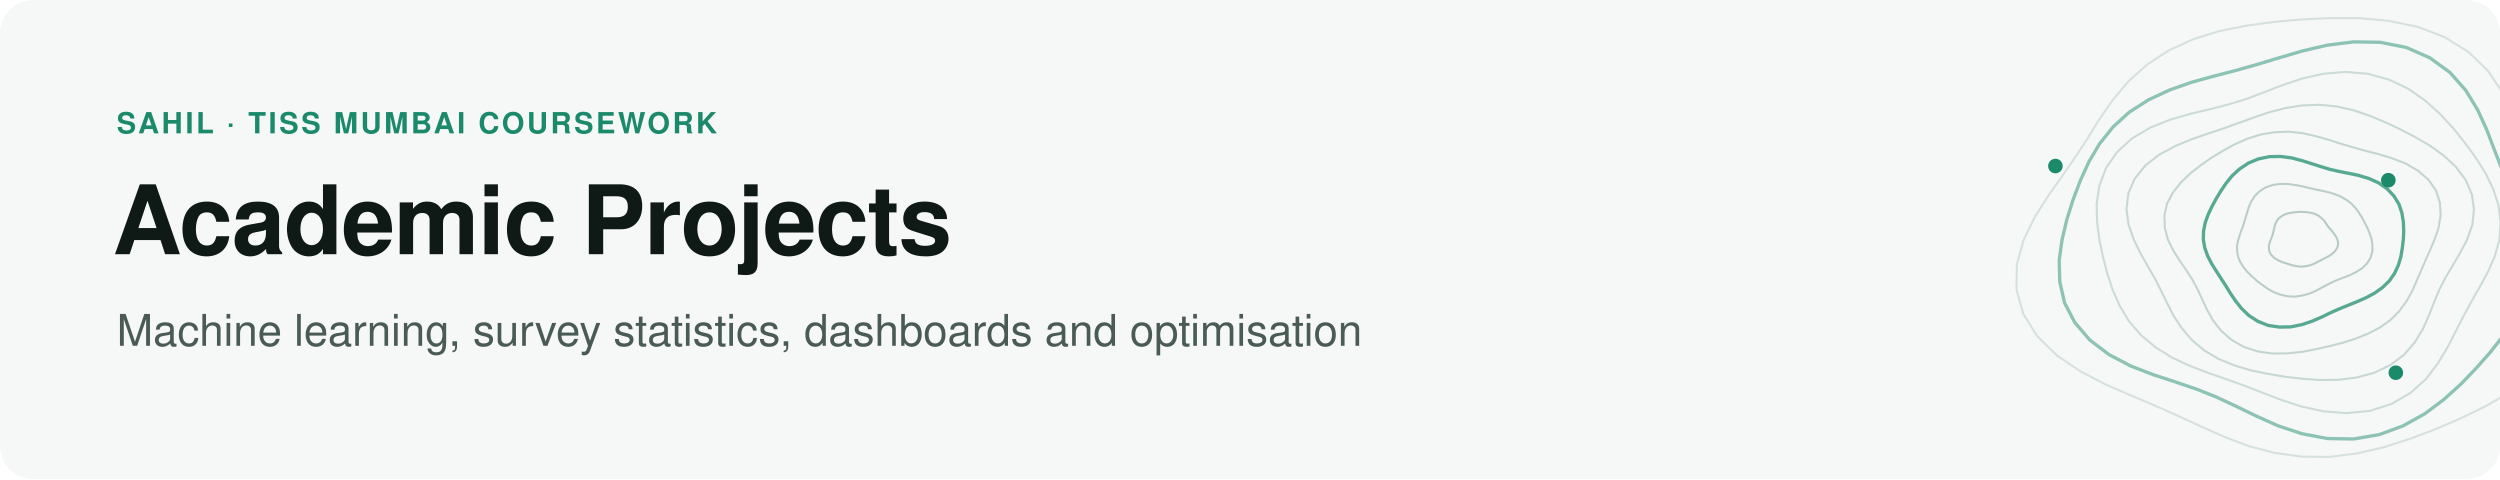
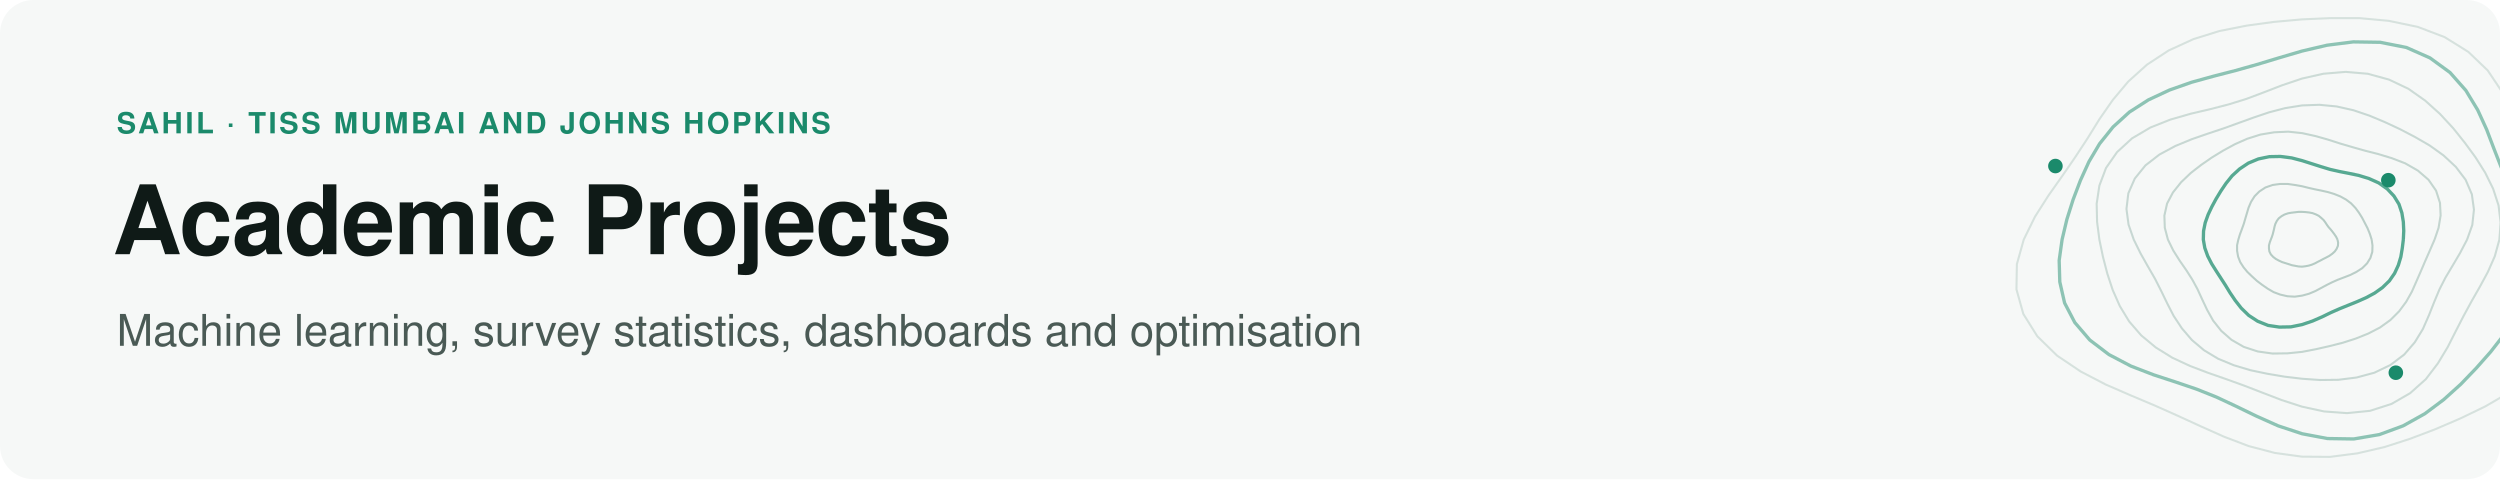
<svg xmlns="http://www.w3.org/2000/svg" viewBox="0 0 1200 230" width="1200" height="230" role="img" aria-label="Academic Projects">
  <rect width="1200" height="230" rx="16" fill="#f6f8f7" />
  <polyline points="1122.0,115.0 1122.3,116.5 1122.2,118.0 1121.6,119.4 1120.7,120.7 1119.5,121.8 1118.1,122.8 1116.6,123.6 1115.2,124.3 1113.9,125.0 1112.5,125.7 1111.2,126.4 1109.8,127.0 1108.2,127.5 1106.6,127.8 1105.0,128.0 1103.3,127.9 1101.7,127.6 1100.1,127.3 1098.6,126.8 1097.0,126.3 1095.4,125.8 1093.9,125.1 1092.4,124.3 1091.1,123.3 1090.0,122.1 1089.3,120.7 1089.1,119.2 1089.1,117.8 1089.5,116.3 1090.0,115.0 1090.5,113.7 1090.9,112.5 1091.2,111.3 1091.5,110.1 1091.8,108.7 1092.2,107.4 1092.9,106.0 1093.8,104.8 1095.1,103.8 1096.5,103.0 1098.2,102.4 1099.9,102.1 1101.6,101.9 1103.3,101.7 1105.0,101.7 1106.7,101.8 1108.4,102.0 1110.0,102.3 1111.6,102.9 1113.0,103.6 1114.2,104.6 1115.3,105.6 1116.2,106.8 1116.9,107.9 1117.7,109.0 1118.6,110.0 1119.5,111.1 1120.4,112.3 1121.3,113.6 1122.0,115.0" fill="none" stroke="#a9c2ba" stroke-width="1" opacity="0.84" />
  <polyline points="1138.4,115.0 1138.8,117.9 1138.7,120.9 1137.8,123.8 1136.2,126.4 1133.9,128.7 1131.1,130.5 1128.1,132.0 1125.0,133.2 1122.1,134.3 1119.4,135.5 1116.8,136.8 1114.2,138.2 1111.4,139.7 1108.3,141.0 1105.0,141.9 1101.5,142.4 1098.0,142.2 1094.5,141.4 1091.3,140.2 1088.4,138.5 1085.8,136.7 1083.3,134.8 1081.0,132.7 1078.8,130.6 1076.9,128.3 1075.3,125.8 1074.3,123.2 1073.8,120.4 1073.8,117.7 1074.4,115.0 1075.2,112.4 1076.1,110.0 1077.0,107.5 1077.7,105.1 1078.5,102.4 1079.3,99.7 1080.5,96.9 1082.2,94.2 1084.5,91.9 1087.4,90.0 1090.8,88.8 1094.4,88.3 1098.1,88.3 1101.6,88.8 1105.0,89.4 1108.2,90.2 1111.3,90.9 1114.3,91.5 1117.4,92.2 1120.4,93.1 1123.4,94.3 1126.1,95.8 1128.5,97.6 1130.6,99.8 1132.3,102.1 1133.8,104.5 1135.1,107.0 1136.4,109.5 1137.5,112.2 1138.4,115.0" fill="none" stroke="#a9c2ba" stroke-width="1" opacity="0.78" />
  <polyline points="1153.6,115.0 1153.1,119.1 1152.4,123.3 1151.2,127.3 1149.4,131.2 1146.9,134.8 1143.6,138.0 1139.8,140.7 1135.7,142.9 1131.4,144.8 1127.2,146.5 1123.0,148.2 1118.9,150.0 1114.6,152.1 1110.0,154.1 1105.0,155.8 1099.6,156.9 1094.1,157.0 1088.7,156.2 1083.7,154.2 1079.4,151.4 1075.8,147.9 1072.9,144.2 1070.4,140.5 1068.2,136.9 1066.0,133.5 1063.8,130.1 1061.6,126.6 1059.7,122.9 1058.3,119.0 1057.6,115.0 1057.7,110.9 1058.5,106.9 1059.9,103.0 1061.7,99.2 1063.7,95.5 1066.0,91.7 1068.5,88.0 1071.4,84.4 1075.0,81.1 1079.2,78.3 1084.0,76.3 1089.2,75.2 1094.6,75.1 1100.0,75.8 1105.0,77.1 1109.7,78.6 1114.1,80.0 1118.4,81.3 1122.8,82.3 1127.4,83.2 1132.2,84.2 1137.1,85.7 1141.8,87.8 1145.9,90.7 1149.1,94.1 1151.5,98.0 1152.9,102.2 1153.6,106.5 1153.8,110.8 1153.6,115.0" fill="none" stroke="#1b8a6b" stroke-width="1.6" opacity="0.72" />
  <polyline points="1168.6,115.0 1166.3,120.3 1164.1,125.3 1162.0,130.2 1159.9,135.0 1157.7,140.0 1155.0,144.8 1151.6,149.4 1147.4,153.6 1142.4,157.2 1136.8,160.1 1130.8,162.5 1124.6,164.5 1118.3,166.1 1111.7,167.6 1105.0,168.9 1098.0,169.6 1090.8,169.7 1083.7,168.7 1077.0,166.5 1071.1,163.1 1066.2,158.8 1062.3,153.9 1059.4,148.7 1057.0,143.6 1054.8,138.8 1052.3,134.2 1049.5,129.8 1046.3,125.2 1043.2,120.3 1040.6,115.0 1039.1,109.3 1038.9,103.5 1040.2,97.7 1043.0,92.4 1046.9,87.5 1051.5,83.1 1056.5,79.2 1061.7,75.6 1067.1,72.3 1072.8,69.2 1078.7,66.6 1085.0,64.6 1091.6,63.5 1098.4,63.2 1105.0,63.9 1111.4,65.3 1117.4,67.0 1123.3,68.9 1129.1,70.6 1135.1,72.3 1141.4,73.9 1148.0,75.9 1154.5,78.4 1160.6,81.9 1165.7,86.3 1169.3,91.5 1171.2,97.4 1171.5,103.4 1170.5,109.4 1168.6,115.0" fill="none" stroke="#a9c2ba" stroke-width="1" opacity="0.66" />
  <polyline points="1184.2,115.0 1180.8,121.5 1177.2,127.6 1173.8,133.3 1170.9,139.0 1168.4,145.0 1165.9,151.3 1163.0,157.9 1159.1,164.3 1154.0,170.2 1147.4,175.2 1139.7,178.9 1131.2,181.2 1122.4,182.3 1113.6,182.4 1105.0,181.8 1096.6,180.8 1088.3,179.4 1080.2,177.7 1072.2,175.3 1064.7,172.2 1057.9,168.1 1052.1,163.2 1047.3,157.6 1043.4,151.7 1040.3,145.7 1037.4,139.7 1034.4,133.8 1031.0,127.9 1027.5,121.7 1024.2,115.0 1021.7,107.8 1020.7,100.3 1021.6,92.8 1024.7,85.7 1029.8,79.4 1036.5,74.2 1044.1,70.1 1052.1,66.8 1059.9,64.1 1067.4,61.6 1074.6,59.0 1081.8,56.4 1089.2,53.9 1096.9,51.9 1105.0,50.6 1113.3,50.3 1121.6,51.1 1129.6,52.9 1137.3,55.5 1144.7,58.6 1152.0,62.0 1159.1,65.7 1166.2,69.8 1172.9,74.6 1178.8,80.1 1183.5,86.3 1186.5,93.3 1187.5,100.6 1186.7,108.0 1184.2,115.0" fill="none" stroke="#a9c2ba" stroke-width="1" opacity="0.60" />
  <polyline points="1199.7,115.0 1197.5,123.0 1194.2,130.5 1190.3,137.7 1186.3,144.7 1182.5,151.7 1178.8,158.9 1174.9,166.6 1170.2,174.4 1164.4,182.0 1156.9,188.7 1147.9,193.9 1137.6,197.2 1126.6,198.3 1115.6,197.5 1105.0,195.2 1095.1,192.0 1086.0,188.5 1077.2,185.1 1068.6,182.0 1060.0,179.0 1051.3,175.7 1042.7,171.7 1034.8,166.8 1027.8,161.0 1022.0,154.3 1017.5,146.9 1014.1,139.2 1011.5,131.3 1009.4,123.2 1007.7,115.0 1006.6,106.5 1006.4,97.8 1007.7,89.1 1010.9,80.6 1016.2,73.0 1023.4,66.4 1032.2,61.2 1041.8,57.4 1051.5,54.6 1060.9,52.4 1069.8,50.1 1078.2,47.5 1086.7,44.3 1095.5,40.9 1105.0,37.7 1115.2,35.4 1125.9,34.5 1136.5,35.4 1146.7,38.2 1156.0,42.6 1164.1,48.3 1171.2,54.7 1177.5,61.5 1183.1,68.5 1188.3,75.6 1192.9,82.9 1196.7,90.6 1199.3,98.6 1200.3,106.8 1199.7,115.0" fill="none" stroke="#a9c2ba" stroke-width="1" opacity="0.54" />
  <polyline points="1213.8,115.0 1214.9,124.5 1214.2,134.0 1211.6,143.4 1207.3,152.4 1201.8,160.8 1195.5,168.9 1188.6,176.7 1181.2,184.4 1173.0,191.8 1163.9,198.6 1153.5,204.4 1142.1,208.6 1129.8,210.7 1117.2,210.5 1105.0,208.2 1093.5,204.4 1083.0,199.7 1073.3,195.0 1063.9,190.6 1054.4,186.8 1044.4,183.4 1033.7,179.9 1022.8,175.7 1012.3,170.2 1003.1,163.2 995.9,154.8 991.0,145.4 988.7,135.3 988.4,125.0 989.8,115.0 992.1,105.3 995.1,95.8 998.6,86.6 1002.7,77.6 1007.8,69.0 1014.3,60.9 1022.1,53.8 1031.3,47.9 1041.4,43.2 1051.9,39.5 1062.4,36.6 1072.9,33.9 1083.2,31.0 1093.8,27.8 1105.0,24.5 1117.0,21.7 1129.6,20.1 1142.5,20.3 1155.1,22.8 1166.4,27.8 1176.0,34.8 1183.6,43.4 1189.3,52.8 1193.6,62.2 1197.1,71.4 1200.5,80.1 1204.1,88.6 1207.8,97.1 1211.2,105.8 1213.8,115.0" fill="none" stroke="#1b8a6b" stroke-width="1.6" opacity="0.48" />
  <polyline points="1227.4,115.0 1231.4,125.9 1233.7,137.4 1233.4,149.2 1230.1,160.7 1223.8,171.2 1215.0,180.5 1204.4,188.4 1192.9,195.1 1181.1,200.8 1169.0,206.0 1156.9,210.6 1144.5,214.6 1131.6,217.6 1118.4,219.3 1105.0,219.2 1091.9,217.4 1079.3,214.1 1067.5,209.6 1056.3,204.6 1045.4,199.6 1034.4,194.7 1022.8,189.8 1010.8,184.6 998.7,178.3 987.4,170.7 977.9,161.4 971.2,150.7 967.9,138.9 968.1,126.8 971.4,115.0 976.8,104.0 983.3,93.8 990.0,84.3 996.2,75.3 1002.1,66.3 1007.8,57.1 1014.2,47.9 1021.6,39.1 1030.6,31.0 1041.0,24.2 1052.8,18.8 1065.3,14.9 1078.4,12.3 1091.6,10.5 1105.0,9.3 1118.6,8.7 1132.5,8.7 1146.6,10.0 1160.5,12.9 1173.4,17.8 1184.8,24.9 1194.1,33.8 1201.0,44.1 1205.8,55.0 1209.1,65.7 1211.7,76.0 1214.6,85.8 1218.3,95.3 1222.7,104.9 1227.4,115.0" fill="none" stroke="#a9c2ba" stroke-width="1" opacity="0.42" />
  <circle cx="1146.4" cy="86.5" r="3.5" fill="#1b8a6b" />
  <circle cx="986.6" cy="79.7" r="3.5" fill="#1b8a6b" />
  <circle cx="1150.0" cy="178.9" r="3.5" fill="#1b8a6b" />
  <g font-family="-apple-system, 'Segoe UI', Helvetica, Arial, sans-serif">
-     <text x="56" y="64" font-size="14" font-weight="600" fill="#1b8a6b" letter-spacing="1.2">SAHIL · TISS MUMBAI COURSEWORK</text>
+     <text x="56" y="64" font-size="14" font-weight="600" fill="#1b8a6b" letter-spacing="1.2">SAHIL · TISS MUMBAI AND JOHNS HOPKINS</text>
    <text x="54" y="122" font-size="46" font-weight="700" fill="#0f1a17" letter-spacing="-0.5">Academic Projects</text>
    <text x="56" y="166" font-size="21" fill="#4a5a55">Machine learning, survey statistics, dashboards and optimisation</text>
  </g>
</svg>
